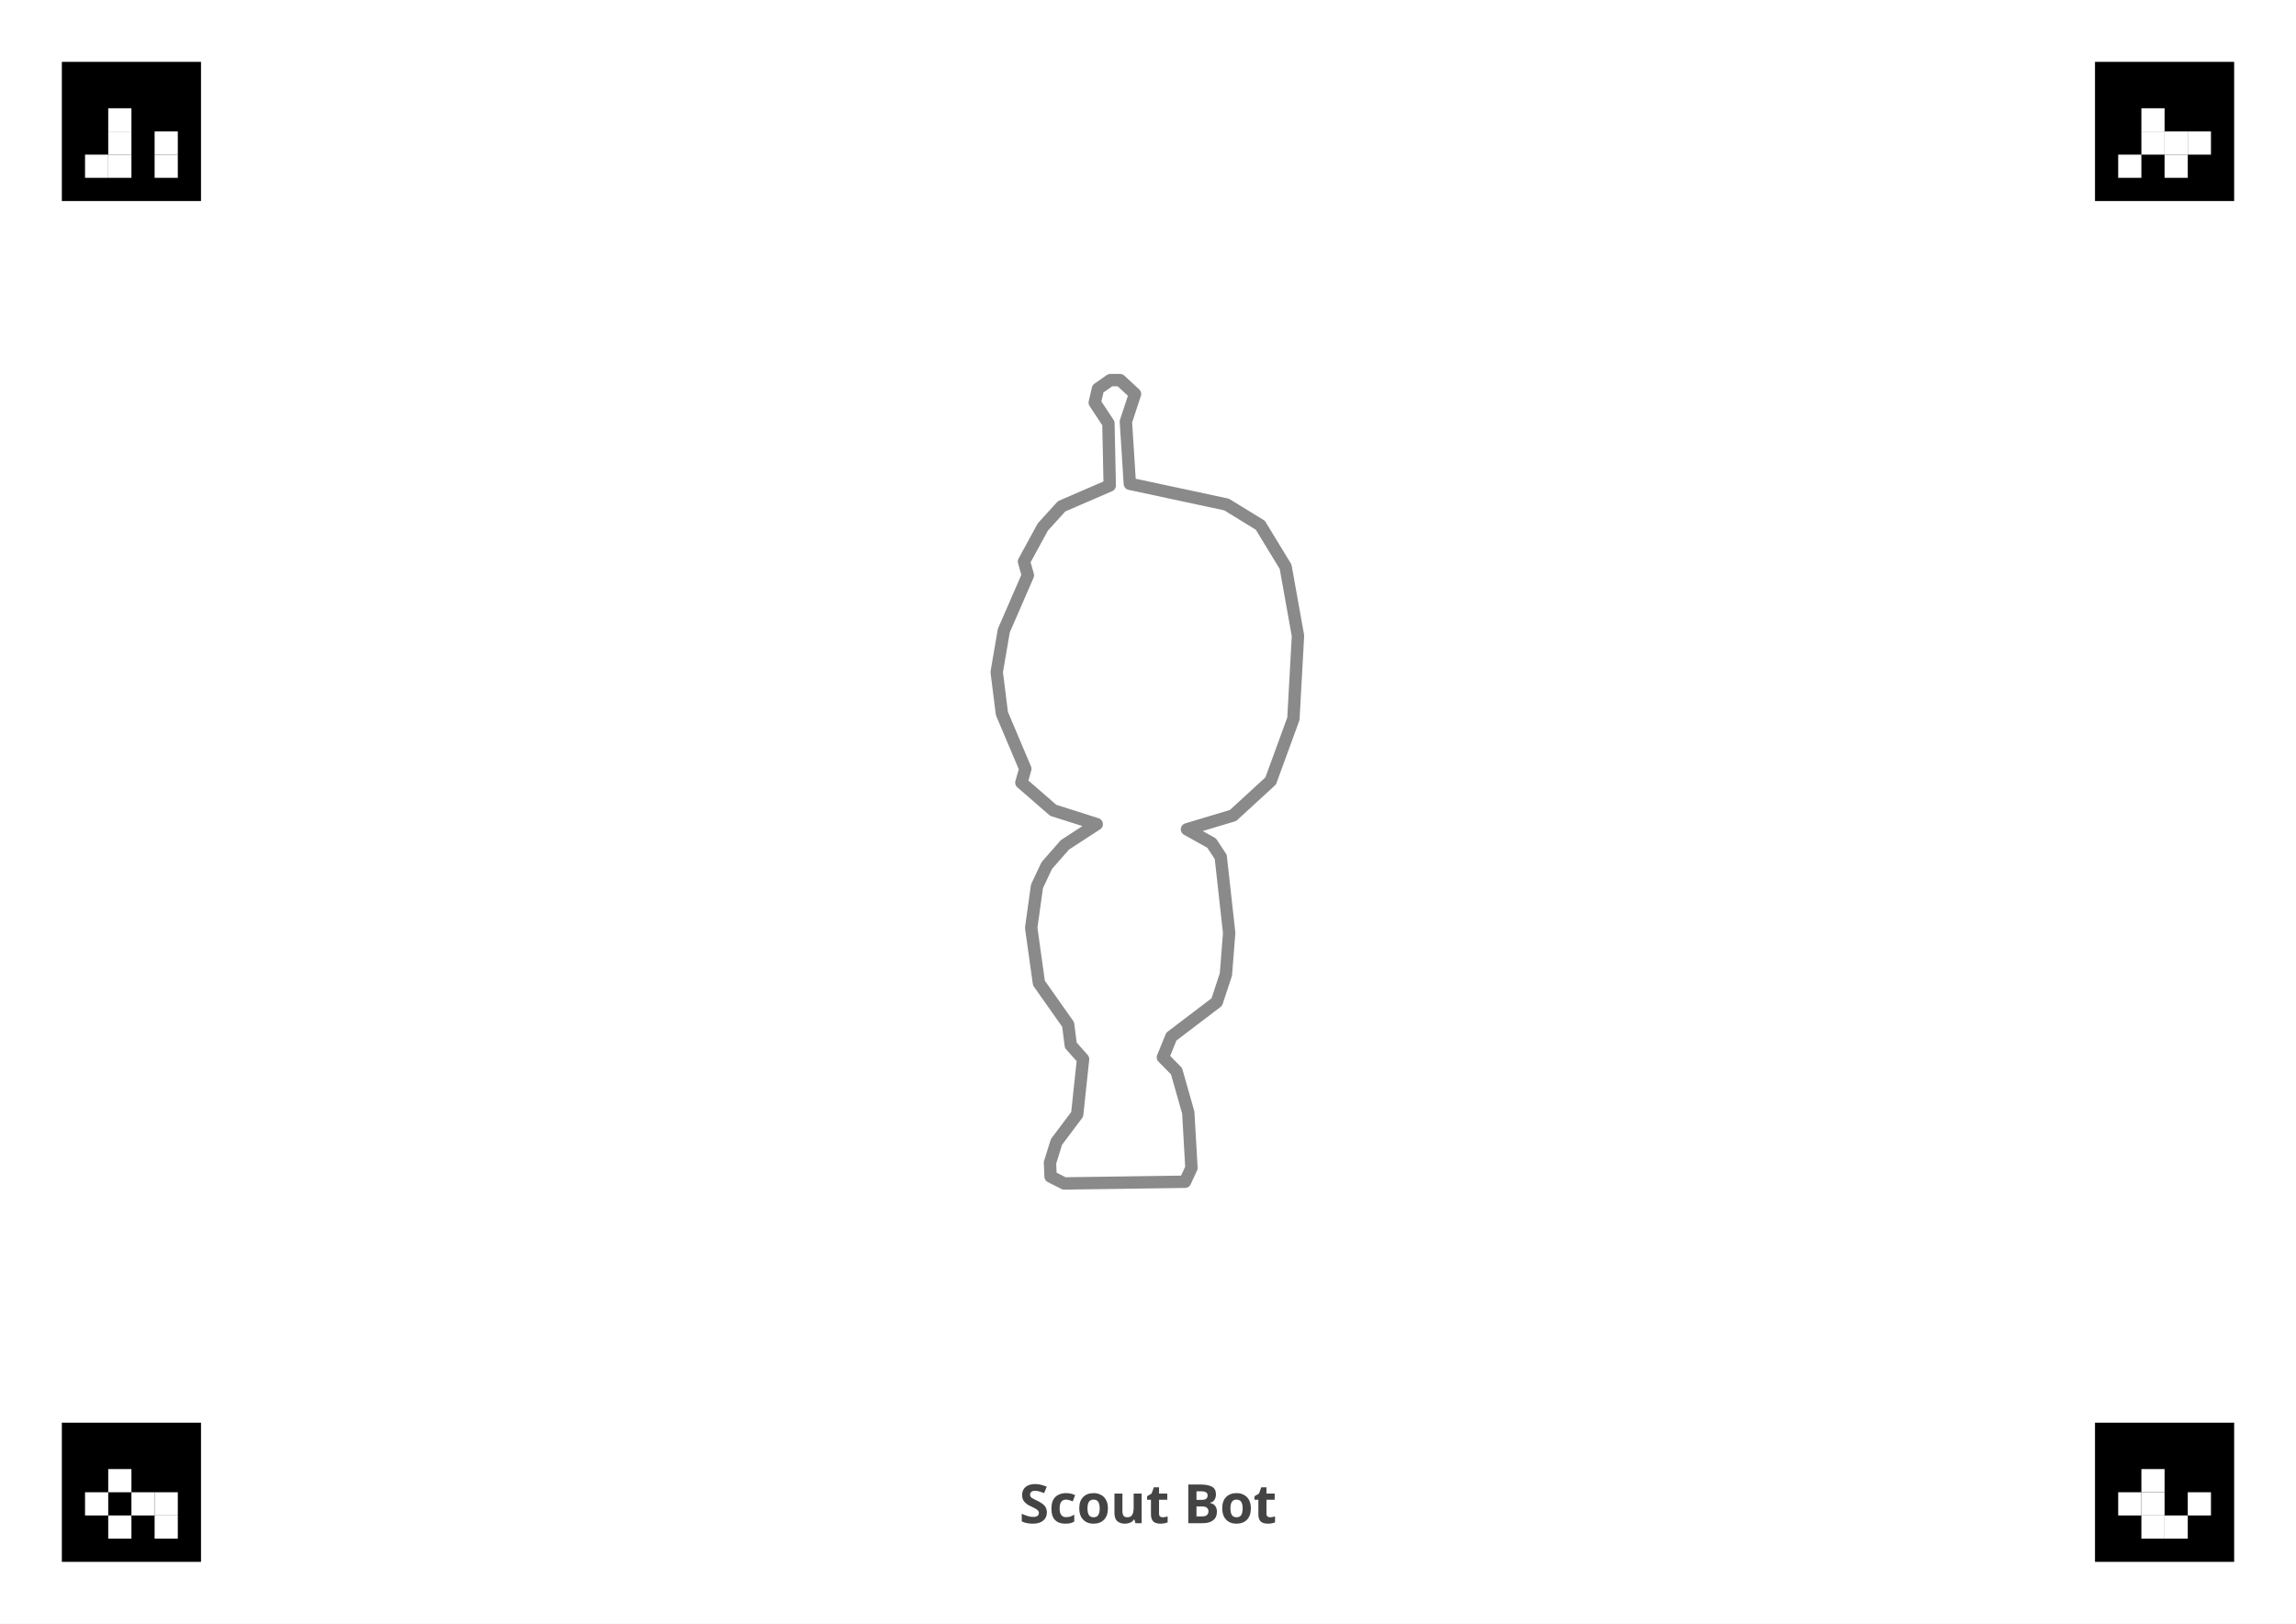
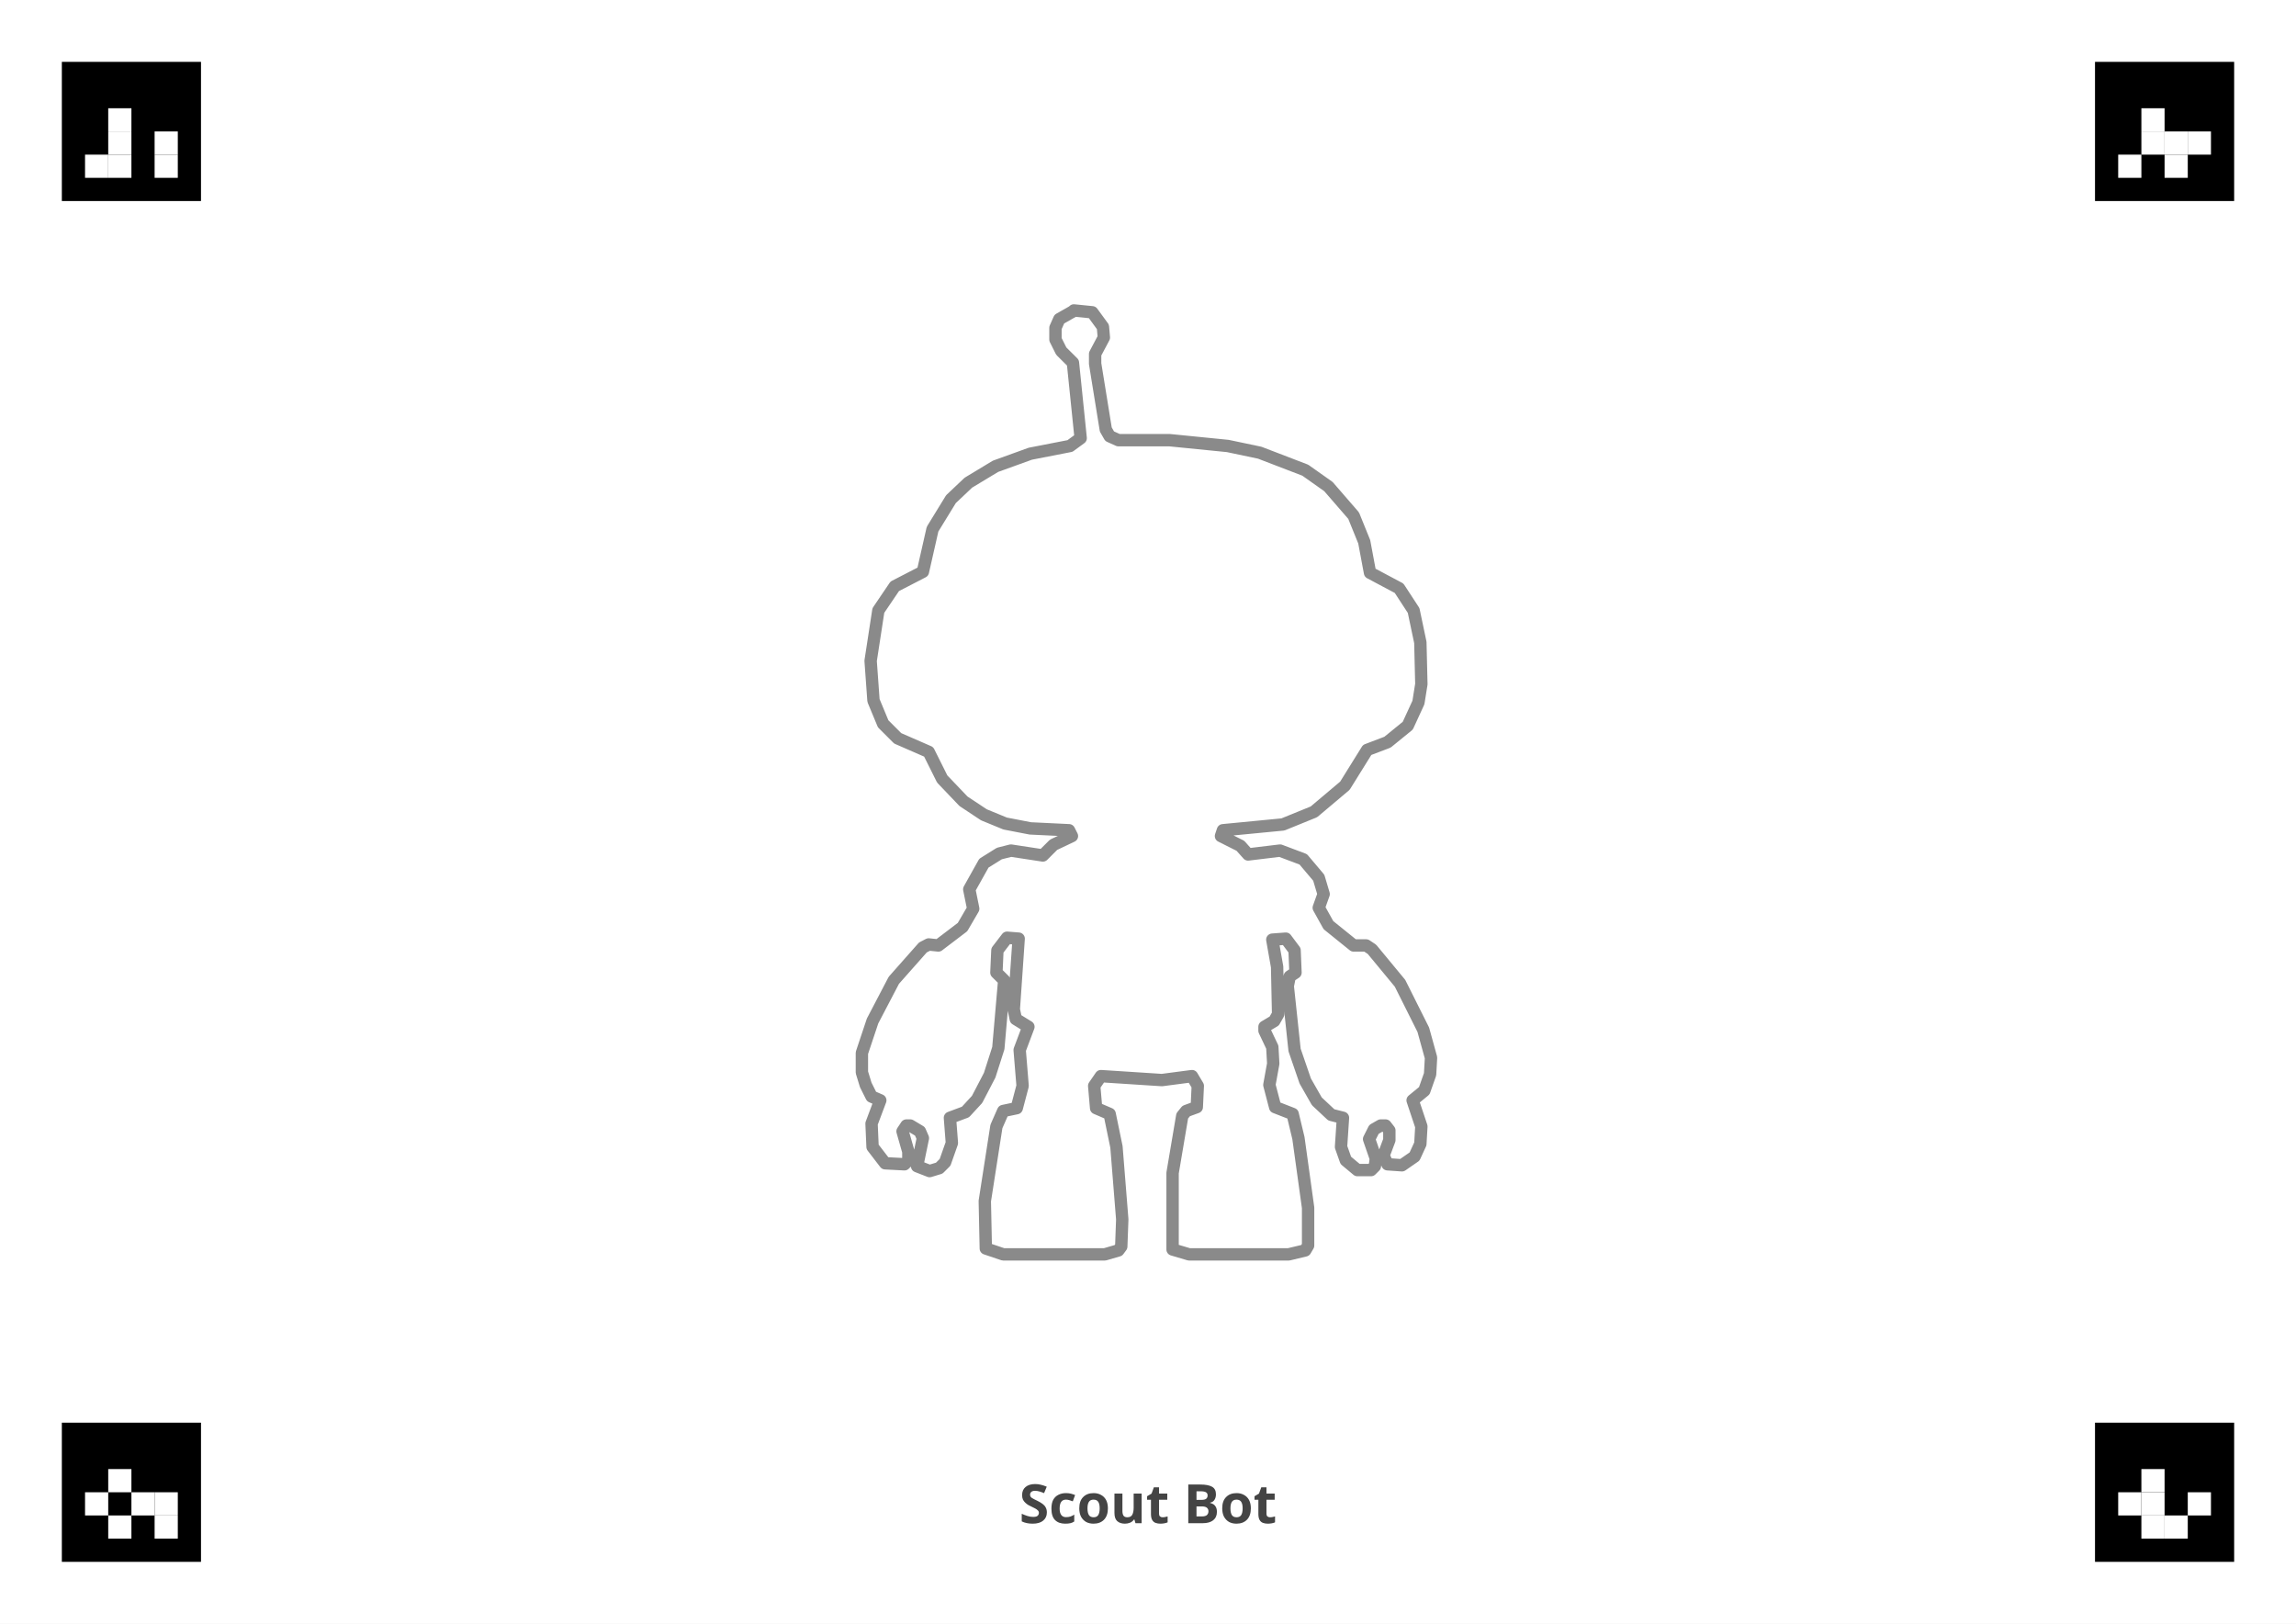
<svg xmlns="http://www.w3.org/2000/svg" width="297mm" height="210mm" viewBox="0 0 297 210">
  <rect width="297" height="210" fill="#fff" />
  <rect x="8" y="8" width="18" height="18" fill="#000" />
  <rect x="14.00" y="14.00" width="3" height="3" fill="#fff" />
  <rect x="14.00" y="17.00" width="3" height="3" fill="#fff" />
  <rect x="20.00" y="17.00" width="3" height="3" fill="#fff" />
  <rect x="11.00" y="20.00" width="3" height="3" fill="#fff" />
  <rect x="14.00" y="20.00" width="3" height="3" fill="#fff" />
  <rect x="20.00" y="20.00" width="3" height="3" fill="#fff" />
  <rect x="271" y="8" width="18" height="18" fill="#000" />
  <rect x="277.00" y="14.00" width="3" height="3" fill="#fff" />
  <rect x="277.00" y="17.00" width="3" height="3" fill="#fff" />
  <rect x="280.00" y="17.00" width="3" height="3" fill="#fff" />
  <rect x="283.00" y="17.00" width="3" height="3" fill="#fff" />
  <rect x="274.00" y="20.00" width="3" height="3" fill="#fff" />
  <rect x="280.00" y="20.00" width="3" height="3" fill="#fff" />
  <rect x="8" y="184" width="18" height="18" fill="#000" />
  <rect x="14.00" y="190.00" width="3" height="3" fill="#fff" />
  <rect x="11.00" y="193.00" width="3" height="3" fill="#fff" />
  <rect x="17.00" y="193.00" width="3" height="3" fill="#fff" />
  <rect x="20.00" y="193.00" width="3" height="3" fill="#fff" />
  <rect x="14.00" y="196.00" width="3" height="3" fill="#fff" />
  <rect x="20.00" y="196.00" width="3" height="3" fill="#fff" />
  <rect x="271" y="184" width="18" height="18" fill="#000" />
  <rect x="277.00" y="190.00" width="3" height="3" fill="#fff" />
  <rect x="274.00" y="193.00" width="3" height="3" fill="#fff" />
  <rect x="277.00" y="193.00" width="3" height="3" fill="#fff" />
  <rect x="283.00" y="193.00" width="3" height="3" fill="#fff" />
  <rect x="277.00" y="196.00" width="3" height="3" fill="#fff" />
  <rect x="280.00" y="196.00" width="3" height="3" fill="#fff" />
-   <path d="M137.66 153.06 L135.90 152.17 L135.82 150.38 L136.66 147.69 L139.34 144.12 L140.10 136.97 L138.51 135.19 L138.17 132.50 L134.39 127.14 L133.39 119.99 L134.14 114.63 L135.40 111.95 L137.75 109.27 L141.87 106.59 L136.24 104.80 L132.12 101.22 L132.63 99.44 L129.60 92.28 L128.93 86.93 L129.85 81.56 L132.96 74.41 L132.46 72.62 L134.90 68.15 L137.33 65.48 L143.55 62.79 L143.38 54.75 L141.61 52.07 L142.03 50.28 L143.63 49.16 L144.89 49.16 L146.82 50.95 L145.64 54.53 L146.15 62.57 L158.66 65.25 L163.03 67.93 L166.30 73.30 L167.90 82.23 L167.31 92.96 L164.37 101.00 L159.50 105.47 L153.54 107.26 L156.73 109.04 L157.91 110.83 L159.00 120.66 L158.58 126.02 L157.40 129.60 L151.52 134.07 L150.43 136.75 L152.19 138.54 L153.71 143.90 L154.12 151.05 L153.29 152.84 Z" fill="#fff" stroke="#8a8a8a" stroke-width="1.6" stroke-linejoin="round" />
+   <path d="M138.91 40.15 L141.29 40.39 L142.67 42.28 L142.79 43.65 L141.66 45.78 L141.66 47.03 L143.04 55.55 L143.54 56.42 L144.67 56.93 L151.30 56.93 L158.82 57.68 L162.95 58.55 L168.84 60.81 L171.84 62.93 L175.10 66.69 L176.47 70.07 L177.22 74.08 L180.98 76.08 L182.86 78.96 L183.73 83.09 L183.86 88.48 L183.48 90.86 L182.10 93.86 L179.48 95.99 L176.85 96.99 L173.97 101.62 L169.96 105.00 L165.95 106.63 L158.19 107.38 L157.94 108.13 L160.45 109.39 L161.45 110.51 L165.58 110.01 L168.58 111.14 L170.59 113.52 L171.22 115.64 L170.59 117.40 L171.84 119.65 L175.10 122.28 L176.72 122.28 L177.47 122.78 L181.10 127.17 L184.11 133.18 L185.11 136.80 L184.99 138.94 L184.24 141.07 L182.73 142.31 L183.86 145.69 L183.73 147.95 L182.98 149.58 L181.35 150.71 L179.48 150.58 L178.97 149.45 L179.72 147.45 L179.72 146.20 L179.23 145.57 L178.60 145.57 L177.73 146.07 L177.10 147.32 L177.97 149.83 L177.85 150.83 L177.35 151.33 L175.59 151.33 L174.09 150.08 L173.47 148.33 L173.72 144.57 L172.21 144.19 L170.34 142.44 L168.84 139.81 L167.46 135.80 L166.58 127.54 L166.83 126.29 L167.58 125.79 L167.46 122.91 L166.33 121.40 L164.58 121.53 L165.20 125.04 L165.33 131.17 L164.83 132.05 L163.57 132.80 L163.57 133.30 L164.58 135.43 L164.70 137.56 L164.20 140.32 L164.95 143.19 L167.21 144.07 L167.96 147.20 L169.21 156.21 L169.21 161.09 L168.84 161.72 L166.70 162.23 L153.81 162.23 L151.68 161.60 L151.68 151.71 L152.93 144.32 L153.44 143.69 L154.81 143.19 L154.94 140.44 L154.19 139.18 L150.30 139.69 L142.41 139.18 L141.54 140.44 L141.79 143.32 L143.54 144.07 L144.42 148.33 L145.17 157.71 L145.04 161.22 L144.67 161.72 L142.92 162.23 L129.77 162.23 L127.52 161.47 L127.39 155.34 L128.89 145.69 L129.77 143.69 L131.52 143.32 L132.28 140.44 L131.90 135.80 L133.03 132.80 L131.40 131.80 L131.14 130.55 L131.77 121.40 L130.27 121.28 L129.02 122.91 L128.89 125.79 L129.90 126.79 L129.14 135.56 L128.02 139.06 L126.39 142.19 L124.89 143.82 L122.88 144.57 L123.13 147.83 L122.25 150.33 L121.50 151.08 L120.25 151.46 L118.63 150.83 L119.38 147.20 L119.00 146.32 L117.75 145.57 L117.25 145.57 L116.75 146.32 L117.50 148.95 L117.50 150.08 L117.00 150.58 L114.50 150.45 L112.87 148.33 L112.74 145.32 L113.87 142.31 L112.74 141.82 L111.99 140.32 L111.49 138.69 L111.49 136.18 L112.87 132.05 L115.62 126.79 L119.38 122.54 L120.13 122.15 L121.38 122.28 L124.51 119.90 L125.89 117.53 L125.38 115.02 L127.27 111.64 L129.27 110.39 L130.77 110.01 L134.90 110.64 L136.28 109.26 L138.66 108.13 L138.28 107.38 L133.28 107.14 L130.02 106.51 L127.27 105.38 L124.63 103.63 L121.88 100.75 L120.13 97.24 L116.12 95.49 L114.24 93.61 L112.99 90.60 L112.62 85.47 L113.62 78.96 L115.74 75.83 L119.38 73.95 L120.63 68.44 L123.01 64.56 L125.26 62.43 L128.77 60.31 L133.28 58.68 L138.41 57.68 L139.79 56.67 L138.79 46.91 L137.28 45.41 L136.53 43.91 L136.53 42.40 L137.03 41.27 L138.79 40.27 Z" fill="#fff" stroke="#8a8a8a" stroke-width="1.6" stroke-linejoin="round" />
  <text x="148.5" y="197" text-anchor="middle" font-family="Segoe UI, sans-serif" font-size="7" font-weight="600" fill="#444">Scout Bot</text>
</svg>
